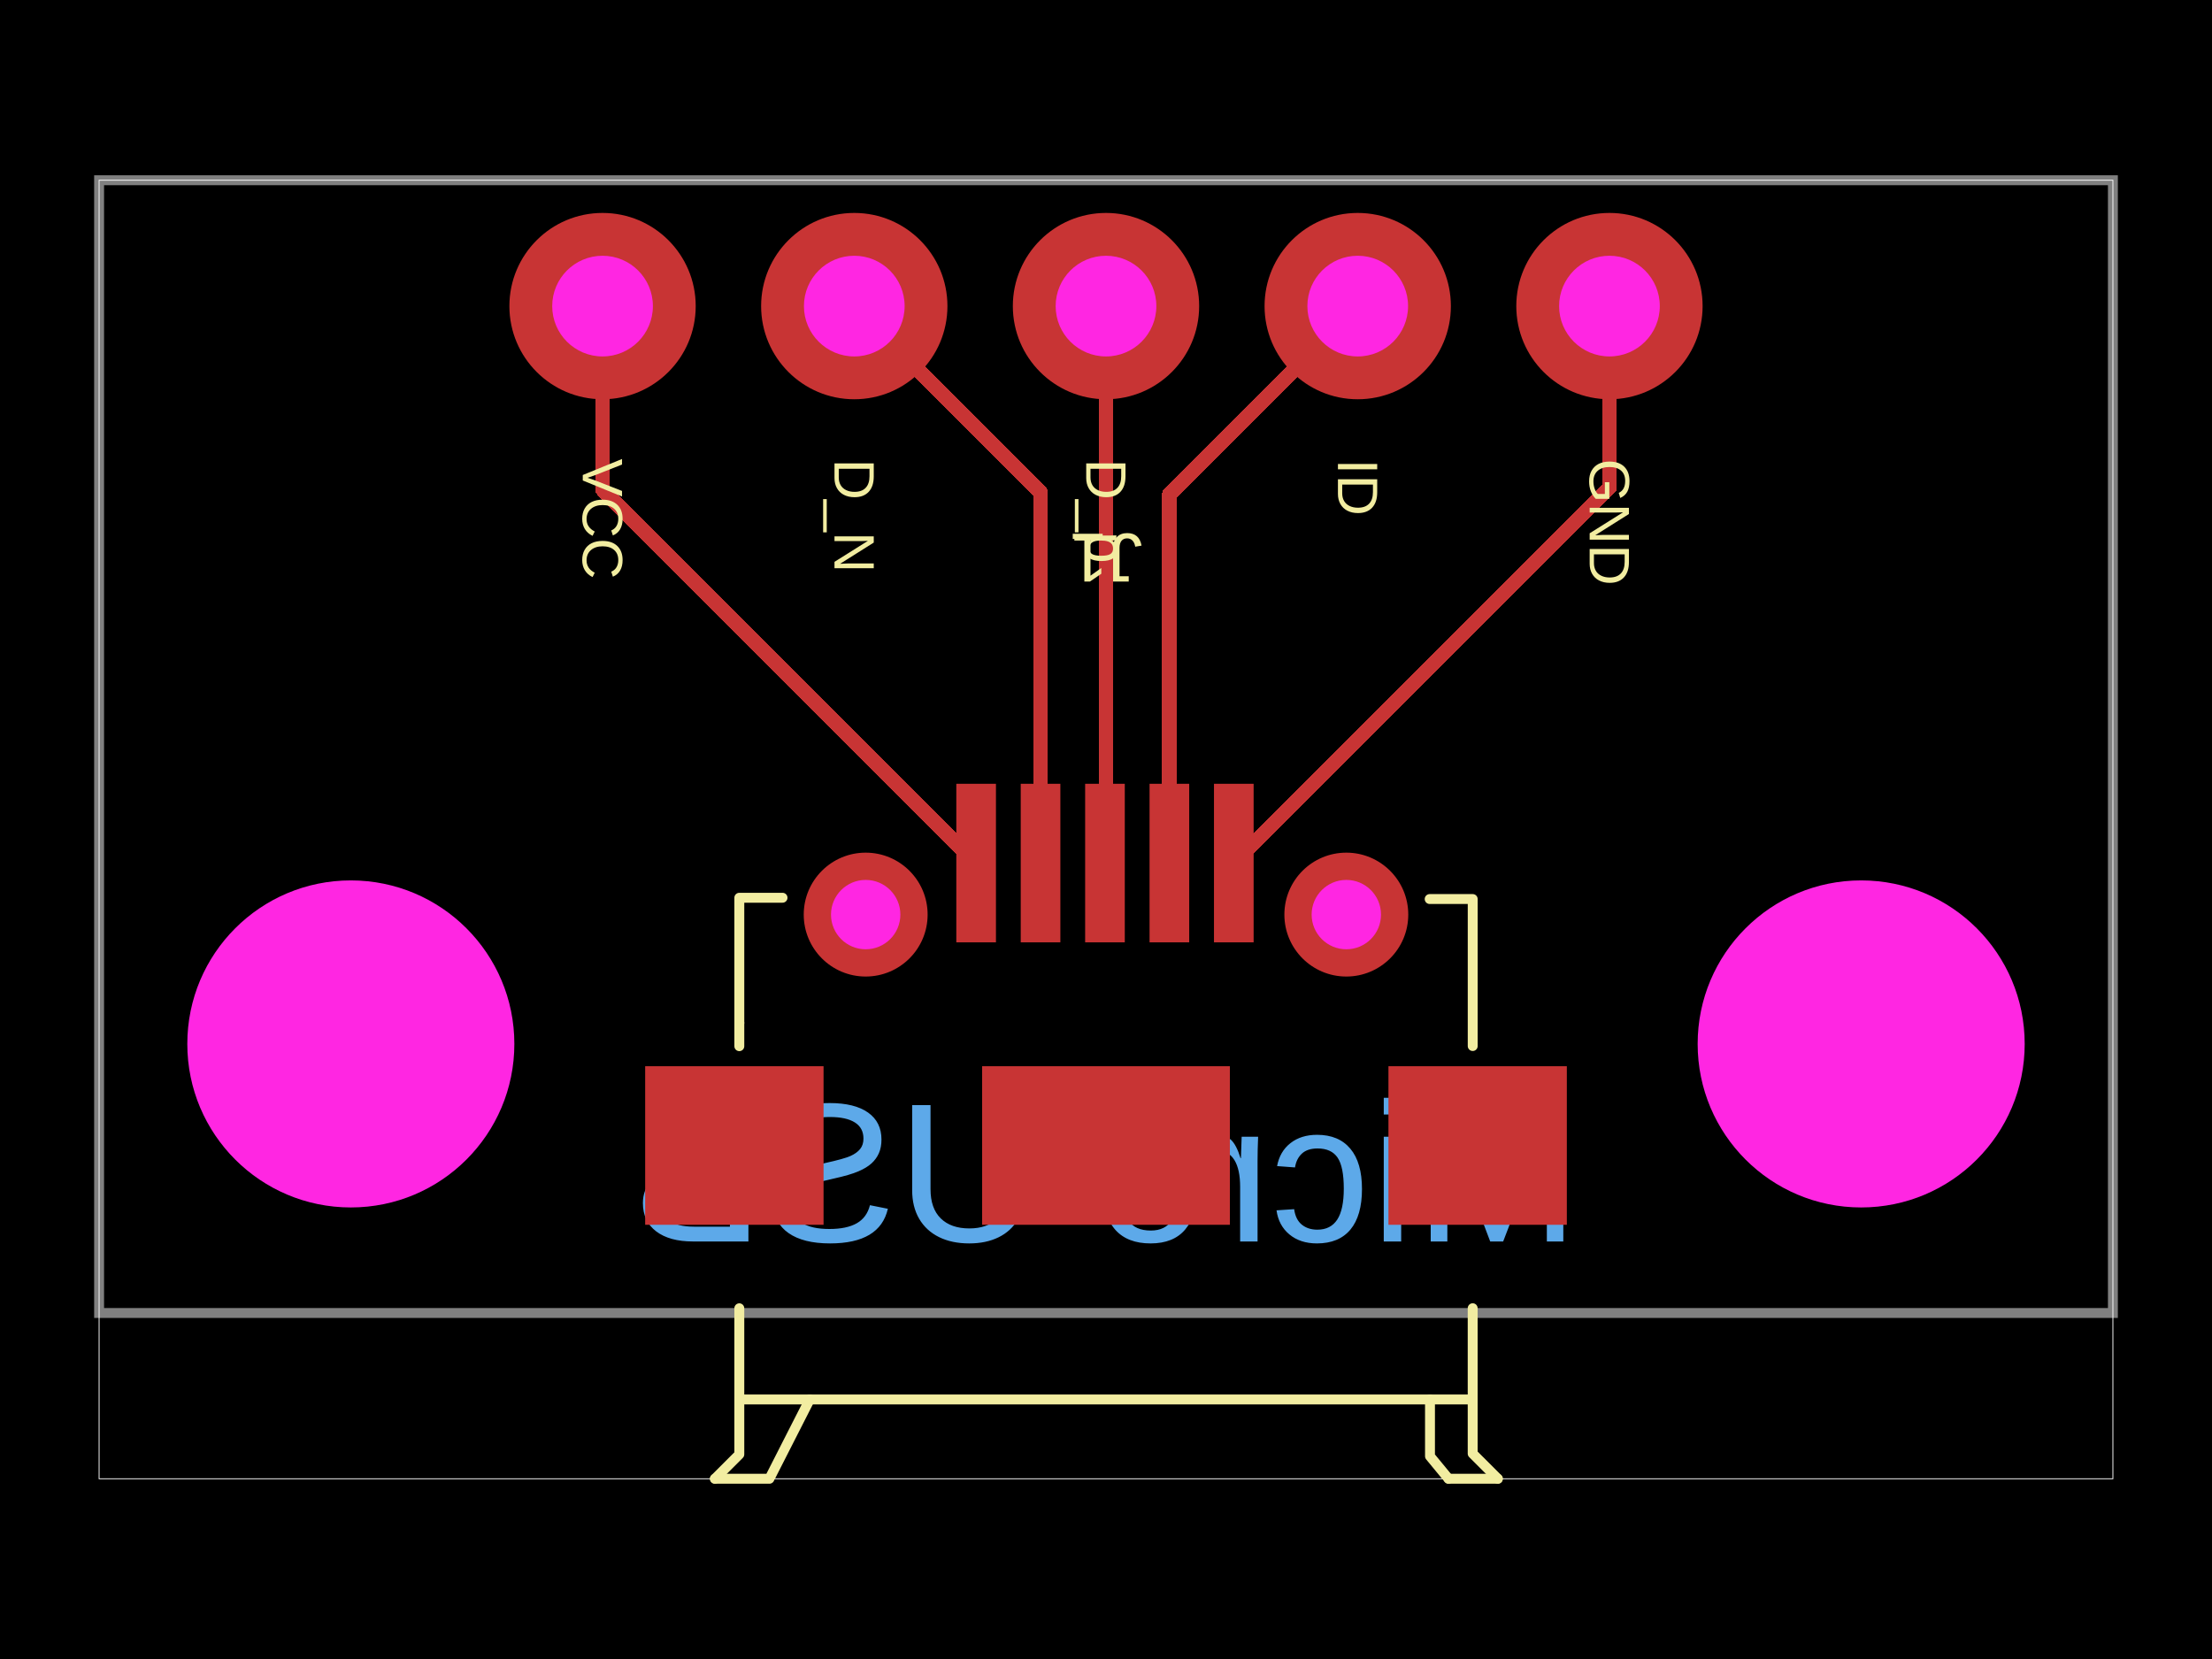
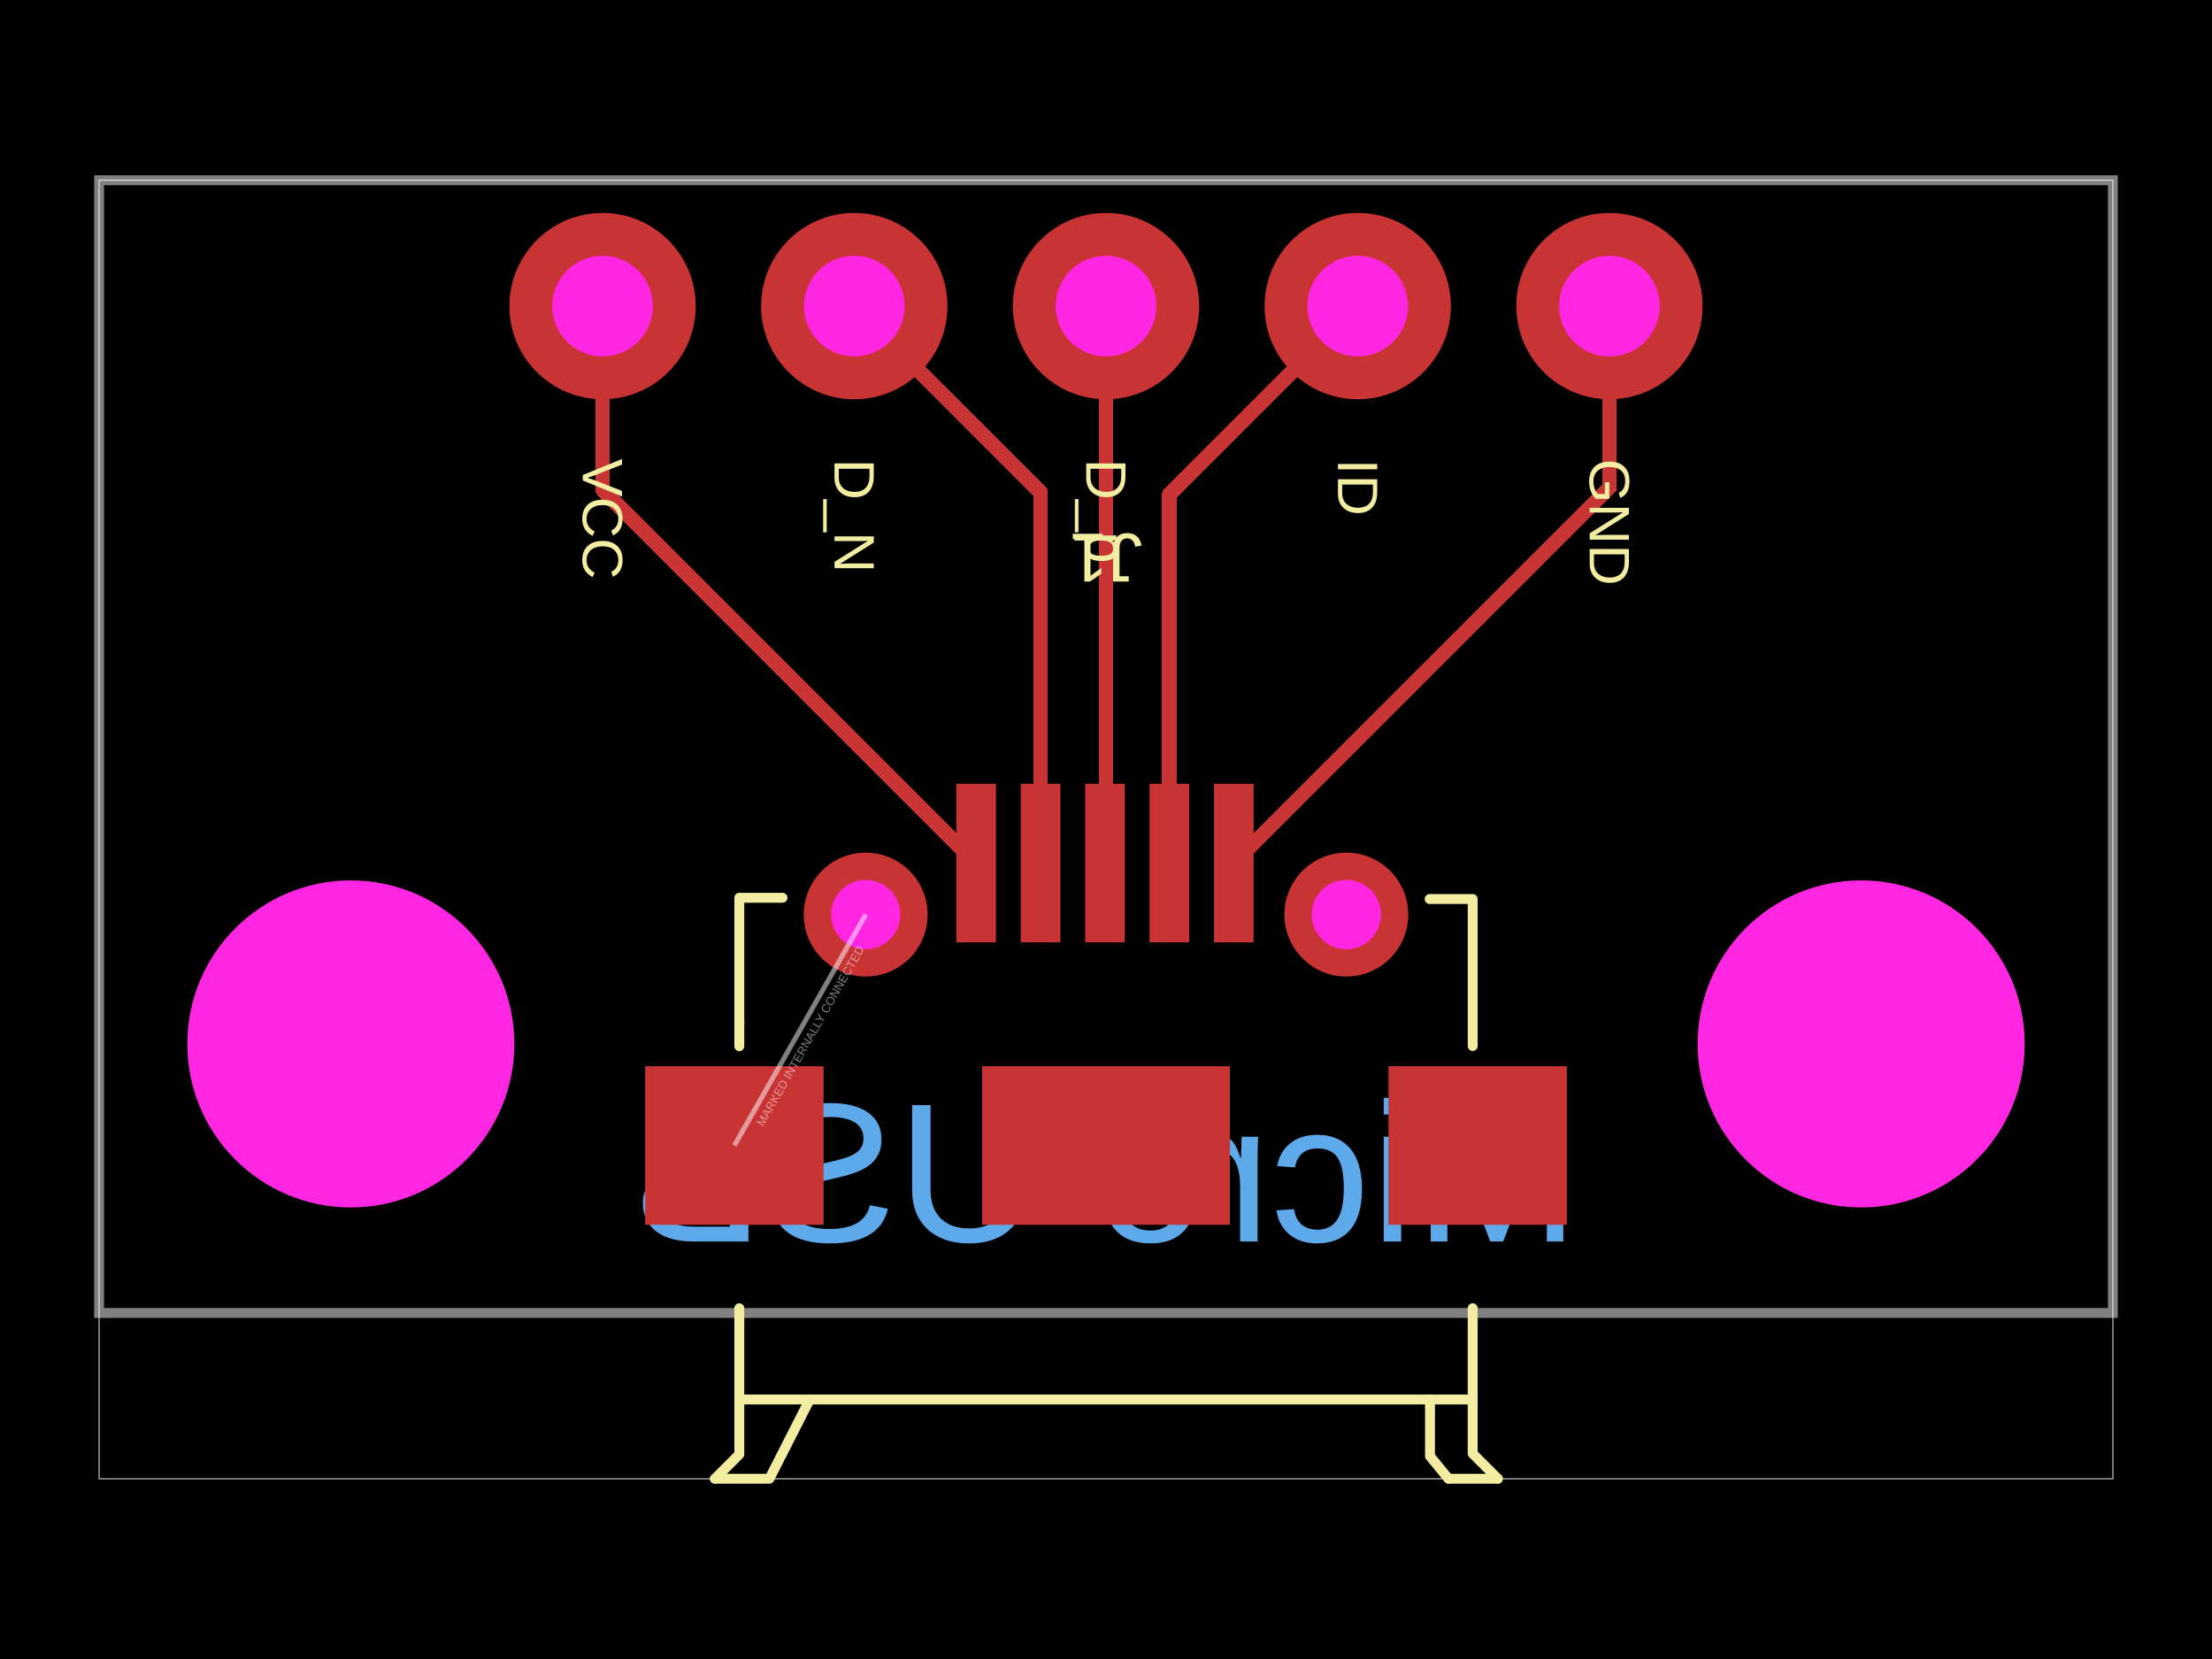
<svg xmlns="http://www.w3.org/2000/svg" width="800" height="600">
  <style />
  <rect class="boundary" x="0" y="0" fill="#000" width="800" height="600" data-type="pcb_background" data-pcb-layer="global" />
  <rect class="pcb-boundary" fill="none" stroke="#fff" stroke-width="0.3" x="35.842" y="65.185" width="728.315" height="469.63" data-type="pcb_boundary" data-pcb-layer="global" />
  <path class="pcb-board" d="M 35.842 474.863 L 764.158 474.863 L 764.158 65.185 L 35.842 65.185 Z" fill="none" stroke="rgba(255, 255, 255, 0.5)" stroke-width="3.584" data-type="pcb_board" data-pcb-layer="board" />
  <text x="0" y="0" dx="0" dy="0" fill="#5da9e9" font-family="Arial, sans-serif" font-size="71.685" text-anchor="middle" dominant-baseline="central" transform="matrix(-1,0,0,1,400,424.1458)" class="pcb-silkscreen-text pcb-silkscreen-bottom" data-pcb-silkscreen-text-id="pcb_silkscreen_text_6" stroke="none" data-type="pcb_silkscreen_text" data-pcb-layer="bottom">Micro USB</text>
  <rect class="pcb-pad" fill="rgb(200, 52, 52)" x="233.333" y="385.613" width="64.516" height="57.348" data-type="pcb_smtpad" data-pcb-layer="top" data-pad-name="USB_B.EH3" />
  <rect class="pcb-pad" fill="rgb(200, 52, 52)" x="355.197" y="385.613" width="89.606" height="57.348" data-type="pcb_smtpad" data-pcb-layer="top" data-pad-name="USB_B.EH2" />
  <rect class="pcb-pad" fill="rgb(200, 52, 52)" x="502.151" y="385.613" width="64.516" height="57.348" data-type="pcb_smtpad" data-pcb-layer="top" data-pad-name="USB_B.EH1" />
  <rect class="pcb-pad" fill="rgb(200, 52, 52)" x="439.052" y="283.467" width="14.337" height="57.348" data-type="pcb_smtpad" data-pcb-layer="top" data-pad-name="USB_B.GND" data-pad-net-name="GND" />
  <rect class="pcb-pad" fill="rgb(200, 52, 52)" x="415.755" y="283.467" width="14.337" height="57.348" data-type="pcb_smtpad" data-pcb-layer="top" data-pad-name="USB_B.ID" data-pad-net-name="ID" />
  <rect class="pcb-pad" fill="rgb(200, 52, 52)" x="392.458" y="283.467" width="14.337" height="57.348" data-type="pcb_smtpad" data-pcb-layer="top" data-pad-name="USB_B.D_P" data-pad-net-name="D_P" />
  <rect class="pcb-pad" fill="rgb(200, 52, 52)" x="369.161" y="283.467" width="14.337" height="57.348" data-type="pcb_smtpad" data-pcb-layer="top" data-pad-name="USB_B.D_N" data-pad-net-name="D_N" />
  <rect class="pcb-pad" fill="rgb(200, 52, 52)" x="345.864" y="283.467" width="14.337" height="57.348" data-type="pcb_smtpad" data-pcb-layer="top" data-pad-name="USB_B.VBUS" data-pad-net-name="VBUS" />
  <path class="pcb-trace" stroke="rgb(200, 52, 52)" fill="none" d="M 446.221 312.141 L 582.079 176.296" stroke-width="5.376" stroke-linecap="round" stroke-linejoin="round" shape-rendering="crispEdges" data-type="pcb_trace" data-pcb-layer="top" />
  <path class="pcb-trace" stroke="rgb(200, 52, 52)" fill="none" d="M 582.079 176.296 L 582.079 110.705" stroke-width="5.376" stroke-linecap="round" stroke-linejoin="round" shape-rendering="crispEdges" data-type="pcb_trace" data-pcb-layer="top" />
  <path class="pcb-trace" stroke="rgb(200, 52, 52)" fill="none" d="M 422.924 312.141 L 422.939 178.805" stroke-width="5.376" stroke-linecap="round" stroke-linejoin="round" shape-rendering="crispEdges" data-type="pcb_trace" data-pcb-layer="top" />
  <path class="pcb-trace" stroke="rgb(200, 52, 52)" fill="none" d="M 422.939 178.805 L 491.039 110.705" stroke-width="5.376" stroke-linecap="round" stroke-linejoin="round" shape-rendering="crispEdges" data-type="pcb_trace" data-pcb-layer="top" />
  <path class="pcb-trace" stroke="rgb(200, 52, 52)" fill="none" d="M 399.627 312.141 L 400 311.78" stroke-width="5.376" stroke-linecap="round" stroke-linejoin="round" shape-rendering="crispEdges" data-type="pcb_trace" data-pcb-layer="top" />
  <path class="pcb-trace" stroke="rgb(200, 52, 52)" fill="none" d="M 400 311.78 L 400 110.705" stroke-width="5.376" stroke-linecap="round" stroke-linejoin="round" shape-rendering="crispEdges" data-type="pcb_trace" data-pcb-layer="top" />
  <path class="pcb-trace" stroke="rgb(200, 52, 52)" fill="none" d="M 376.33 312.141 L 376.344 178.088" stroke-width="5.376" stroke-linecap="round" stroke-linejoin="round" shape-rendering="crispEdges" data-type="pcb_trace" data-pcb-layer="top" />
  <path class="pcb-trace" stroke="rgb(200, 52, 52)" fill="none" d="M 376.344 178.088 L 308.961 110.705" stroke-width="5.376" stroke-linecap="round" stroke-linejoin="round" shape-rendering="crispEdges" data-type="pcb_trace" data-pcb-layer="top" />
  <path class="pcb-trace" stroke="rgb(200, 52, 52)" fill="none" d="M 353.033 312.141 L 217.921 177.013" stroke-width="5.376" stroke-linecap="round" stroke-linejoin="round" shape-rendering="crispEdges" data-type="pcb_trace" data-pcb-layer="top" />
  <path class="pcb-trace" stroke="rgb(200, 52, 52)" fill="none" d="M 217.921 177.013 L 217.921 110.705" stroke-width="5.376" stroke-linecap="round" stroke-linejoin="round" shape-rendering="crispEdges" data-type="pcb_trace" data-pcb-layer="top" />
  <path class="pcb-silkscreen pcb-silkscreen-top" d="M 258.552 534.796 L 278.269 534.815 L 292.874 506.118" fill="none" stroke="#f2eda1" stroke-width="3.584" stroke-linecap="round" stroke-linejoin="round" data-pcb-component-id="pcb_component_0" data-pcb-silkscreen-path-id="pcb_silkscreen_path_0" data-type="pcb_silkscreen_path" data-pcb-layer="top" />
  <path class="pcb-silkscreen pcb-silkscreen-top" d="M 517.176 506.141 L 517.176 526.669 L 523.884 534.815" fill="none" stroke="#f2eda1" stroke-width="3.584" stroke-linecap="round" stroke-linejoin="round" data-pcb-component-id="pcb_component_0" data-pcb-silkscreen-path-id="pcb_silkscreen_path_1" data-type="pcb_silkscreen_path" data-pcb-layer="top" />
  <path class="pcb-silkscreen pcb-silkscreen-top" d="M 541.71 534.815 L 523.884 534.815" fill="none" stroke="#f2eda1" stroke-width="3.584" stroke-linecap="round" stroke-linejoin="round" data-pcb-component-id="pcb_component_0" data-pcb-silkscreen-path-id="pcb_silkscreen_path_2" data-type="pcb_silkscreen_path" data-pcb-layer="top" />
  <path class="pcb-silkscreen pcb-silkscreen-top" d="M 532.616 506.141 L 532.616 525.721 L 541.71 534.815" fill="none" stroke="#f2eda1" stroke-width="3.584" stroke-linecap="round" stroke-linejoin="round" data-pcb-component-id="pcb_component_0" data-pcb-silkscreen-path-id="pcb_silkscreen_path_3" data-type="pcb_silkscreen_path" data-pcb-layer="top" />
  <path class="pcb-silkscreen pcb-silkscreen-top" d="M 267.384 506.141 L 267.384 525.988 L 258.557 534.815" fill="none" stroke="#f2eda1" stroke-width="3.584" stroke-linecap="round" stroke-linejoin="round" data-pcb-component-id="pcb_component_0" data-pcb-silkscreen-path-id="pcb_silkscreen_path_4" data-type="pcb_silkscreen_path" data-pcb-layer="top" />
  <path class="pcb-silkscreen pcb-silkscreen-top" d="M 267.384 369.941 L 267.384 324.684 L 283.012 324.684" fill="none" stroke="#f2eda1" stroke-width="3.584" stroke-linecap="round" stroke-linejoin="round" data-pcb-component-id="pcb_component_0" data-pcb-silkscreen-path-id="pcb_silkscreen_path_5" data-type="pcb_silkscreen_path" data-pcb-layer="top" />
  <path class="pcb-silkscreen pcb-silkscreen-top" d="M 517.058 325.15 L 532.626 325.15 L 532.626 326.971 L 532.626 378.317" fill="none" stroke="#f2eda1" stroke-width="3.584" stroke-linecap="round" stroke-linejoin="round" data-pcb-component-id="pcb_component_0" data-pcb-silkscreen-path-id="pcb_silkscreen_path_6" data-type="pcb_silkscreen_path" data-pcb-layer="top" />
  <path class="pcb-silkscreen pcb-silkscreen-top" d="M 267.384 378.371 L 267.384 369.941" fill="none" stroke="#f2eda1" stroke-width="3.584" stroke-linecap="round" stroke-linejoin="round" data-pcb-component-id="pcb_component_0" data-pcb-silkscreen-path-id="pcb_silkscreen_path_7" data-type="pcb_silkscreen_path" data-pcb-layer="top" />
  <path class="pcb-silkscreen pcb-silkscreen-top" d="M 532.616 473.134 L 532.616 506.141 L 267.384 506.141 L 267.384 473.152" fill="none" stroke="#f2eda1" stroke-width="3.584" stroke-linecap="round" stroke-linejoin="round" data-pcb-component-id="pcb_component_0" data-pcb-silkscreen-path-id="pcb_silkscreen_path_8" data-type="pcb_silkscreen_path" data-pcb-layer="top" />
  <text x="0" y="0" dx="0" dy="0" fill="#f2eda1" font-family="Arial, sans-serif" font-size="20.645" text-anchor="start" dominant-baseline="central" transform="matrix(-1.8369701987210297e-16,1,-1,-1.8369701987210297e-16,582.0789,165.9021)" class="pcb-silkscreen-text pcb-silkscreen-top" data-pcb-silkscreen-text-id="pcb_silkscreen_text_0" stroke="none" data-type="pcb_silkscreen_text" data-pcb-layer="top">GND</text>
  <text x="0" y="0" dx="0" dy="0" fill="#f2eda1" font-family="Arial, sans-serif" font-size="20.645" text-anchor="start" dominant-baseline="central" transform="matrix(-1.8369701987210297e-16,1,-1,-1.8369701987210297e-16,491.0394,165.9021)" class="pcb-silkscreen-text pcb-silkscreen-top" data-pcb-silkscreen-text-id="pcb_silkscreen_text_1" stroke="none" data-type="pcb_silkscreen_text" data-pcb-layer="top">ID</text>
  <text x="0" y="0" dx="0" dy="0" fill="#f2eda1" font-family="Arial, sans-serif" font-size="20.645" text-anchor="start" dominant-baseline="central" transform="matrix(-1.8369701987210297e-16,1,-1,-1.8369701987210297e-16,400,165.9021)" class="pcb-silkscreen-text pcb-silkscreen-top" data-pcb-silkscreen-text-id="pcb_silkscreen_text_2" stroke="none" data-type="pcb_silkscreen_text" data-pcb-layer="top">D_p</text>
  <text x="0" y="0" dx="0" dy="0" fill="#f2eda1" font-family="Arial, sans-serif" font-size="20.645" text-anchor="start" dominant-baseline="central" transform="matrix(-1.8369701987210297e-16,1,-1,-1.8369701987210297e-16,308.9606,165.9021)" class="pcb-silkscreen-text pcb-silkscreen-top" data-pcb-silkscreen-text-id="pcb_silkscreen_text_3" stroke="none" data-type="pcb_silkscreen_text" data-pcb-layer="top">D_N</text>
  <text x="0" y="0" dx="0" dy="0" fill="#f2eda1" font-family="Arial, sans-serif" font-size="20.645" text-anchor="start" dominant-baseline="central" transform="matrix(-1.8369701987210297e-16,1,-1,-1.8369701987210297e-16,217.9211,165.9021)" class="pcb-silkscreen-text pcb-silkscreen-top" data-pcb-silkscreen-text-id="pcb_silkscreen_text_4" stroke="none" data-type="pcb_silkscreen_text" data-pcb-layer="top">VCC</text>
  <text x="0" y="0" dx="0" dy="0" fill="#f2eda1" font-family="Arial, sans-serif" font-size="25.09" text-anchor="middle" dominant-baseline="central" transform="matrix(-1,-1.2246467991473532e-16,1.2246467991473532e-16,-1,400,201.7444)" class="pcb-silkscreen-text pcb-silkscreen-top" data-pcb-silkscreen-text-id="pcb_silkscreen_text_5" stroke="none" data-type="pcb_silkscreen_text" data-pcb-layer="top">J1</text>
  <g data-type="pcb_plated_hole" data-pcb-layer="through" data-pad-name="USB_B.EH3">
    <circle class="pcb-hole-outer" fill="rgb(200, 52, 52)" cx="313.085" cy="330.776" r="22.402" data-type="pcb_plated_hole" data-pcb-layer="top" />
    <circle class="pcb-hole-inner" fill="#FF26E2" cx="313.085" cy="330.776" r="12.545" data-type="pcb_plated_hole_drill" data-pcb-layer="drill" />
  </g>
  <g data-type="pcb_plated_hole" data-pcb-layer="through" data-pad-name="USB_B.EH4">
    <circle class="pcb-hole-outer" fill="rgb(200, 52, 52)" cx="486.915" cy="330.776" r="22.402" data-type="pcb_plated_hole" data-pcb-layer="top" />
    <circle class="pcb-hole-inner" fill="#FF26E2" cx="486.915" cy="330.776" r="12.545" data-type="pcb_plated_hole_drill" data-pcb-layer="drill" />
  </g>
  <g data-type="pcb_plated_hole" data-pcb-layer="through" data-pad-name="J1.GND" data-pad-net-name="GND">
    <circle class="pcb-hole-outer" fill="rgb(200, 52, 52)" cx="582.079" cy="110.705" r="33.692" data-type="pcb_plated_hole" data-pcb-layer="top" />
    <circle class="pcb-hole-inner" fill="#FF26E2" cx="582.079" cy="110.705" r="18.208" data-type="pcb_plated_hole_drill" data-pcb-layer="drill" />
  </g>
  <g data-type="pcb_plated_hole" data-pcb-layer="through" data-pad-name="J1.ID" data-pad-net-name="ID">
    <circle class="pcb-hole-outer" fill="rgb(200, 52, 52)" cx="491.039" cy="110.705" r="33.692" data-type="pcb_plated_hole" data-pcb-layer="top" />
    <circle class="pcb-hole-inner" fill="#FF26E2" cx="491.039" cy="110.705" r="18.208" data-type="pcb_plated_hole_drill" data-pcb-layer="drill" />
  </g>
  <g data-type="pcb_plated_hole" data-pcb-layer="through" data-pad-name="J1.D_p" data-pad-net-name="D_P">
    <circle class="pcb-hole-outer" fill="rgb(200, 52, 52)" cx="400" cy="110.705" r="33.692" data-type="pcb_plated_hole" data-pcb-layer="top" />
    <circle class="pcb-hole-inner" fill="#FF26E2" cx="400" cy="110.705" r="18.208" data-type="pcb_plated_hole_drill" data-pcb-layer="drill" />
  </g>
  <g data-type="pcb_plated_hole" data-pcb-layer="through" data-pad-name="J1.D_N" data-pad-net-name="D_N">
    <circle class="pcb-hole-outer" fill="rgb(200, 52, 52)" cx="308.961" cy="110.705" r="33.692" data-type="pcb_plated_hole" data-pcb-layer="top" />
    <circle class="pcb-hole-inner" fill="#FF26E2" cx="308.961" cy="110.705" r="18.208" data-type="pcb_plated_hole_drill" data-pcb-layer="drill" />
  </g>
  <g data-type="pcb_plated_hole" data-pcb-layer="through" data-pad-name="J1.VCC" data-pad-net-name="VBUS">
    <circle class="pcb-hole-outer" fill="rgb(200, 52, 52)" cx="217.921" cy="110.705" r="33.692" data-type="pcb_plated_hole" data-pcb-layer="top" />
    <circle class="pcb-hole-inner" fill="#FF26E2" cx="217.921" cy="110.705" r="18.208" data-type="pcb_plated_hole_drill" data-pcb-layer="drill" />
  </g>
  <circle class="pcb-hole" cx="673.118" cy="377.551" r="59.14" fill="#FF26E2" data-type="pcb_hole" data-pcb-layer="drill" />
  <circle class="pcb-hole" cx="126.882" cy="377.551" r="59.14" fill="#FF26E2" data-type="pcb_hole" data-pcb-layer="drill" />
+   <path class="pcb-fabrication-note-path" stroke="rgba(255,255,255,0.5)" fill="none" d="M 313.085 330.776 L 265.591 414.287" stroke-width="1.792" data-pcb-component-id="pcb_component_0" data-pcb-fabrication-note-path-id="pcb_fabrication_note_path_0" data-type="pcb_fabrication_note_path" data-pcb-layer="overlay" />
+   <text x="0" y="0" font-family="Arial, sans-serif" font-size="4.301" text-anchor="middle" dominant-baseline="central" transform="matrix(0.4943545,-0.8692604,0.8692604,0.4943545,293.0768,374.658)" class="pcb-fabrication-note-text" fill="rgba(255,255,255,0.5)" data-type="pcb_fabrication_note_text" data-pcb-layer="overlay">MARKED INTERNALLY CONNECTED</text>
</svg>
